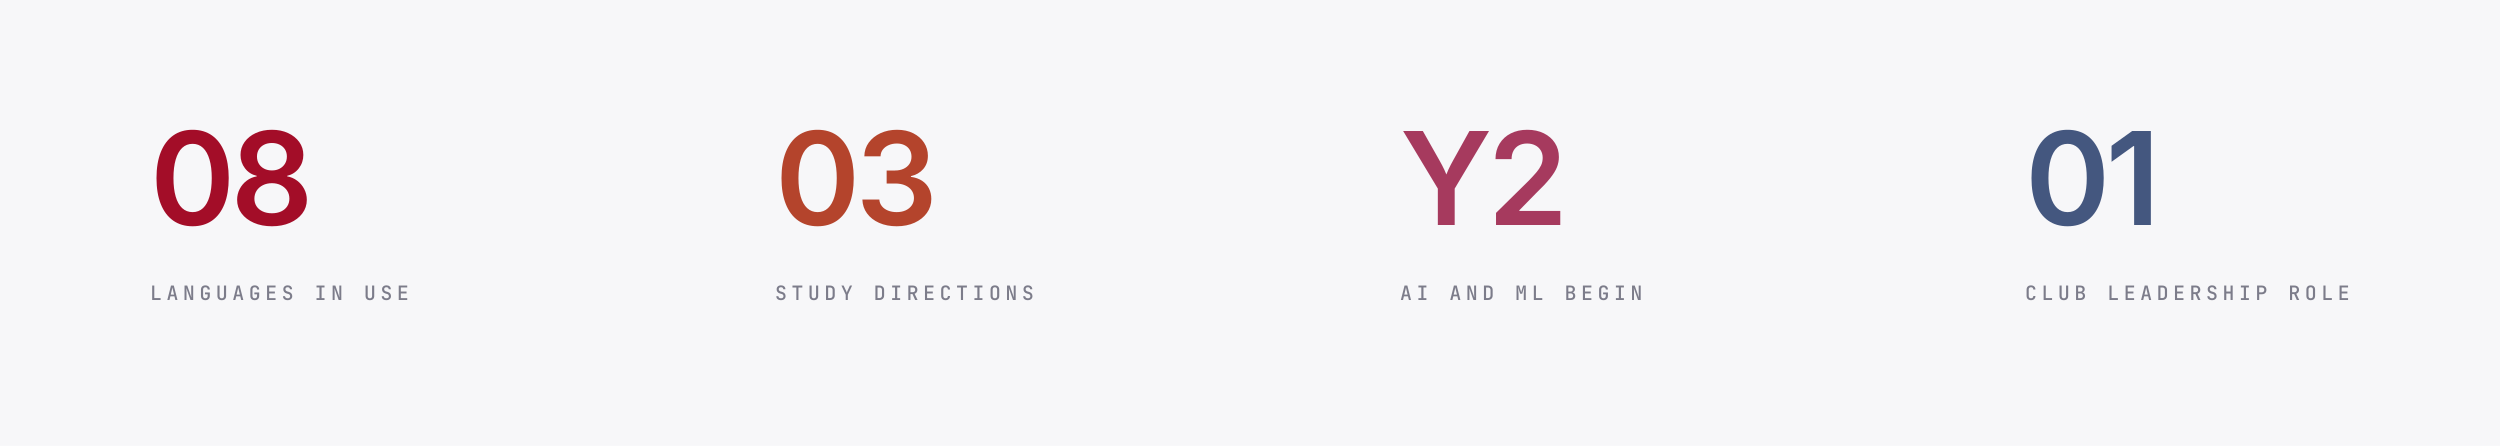
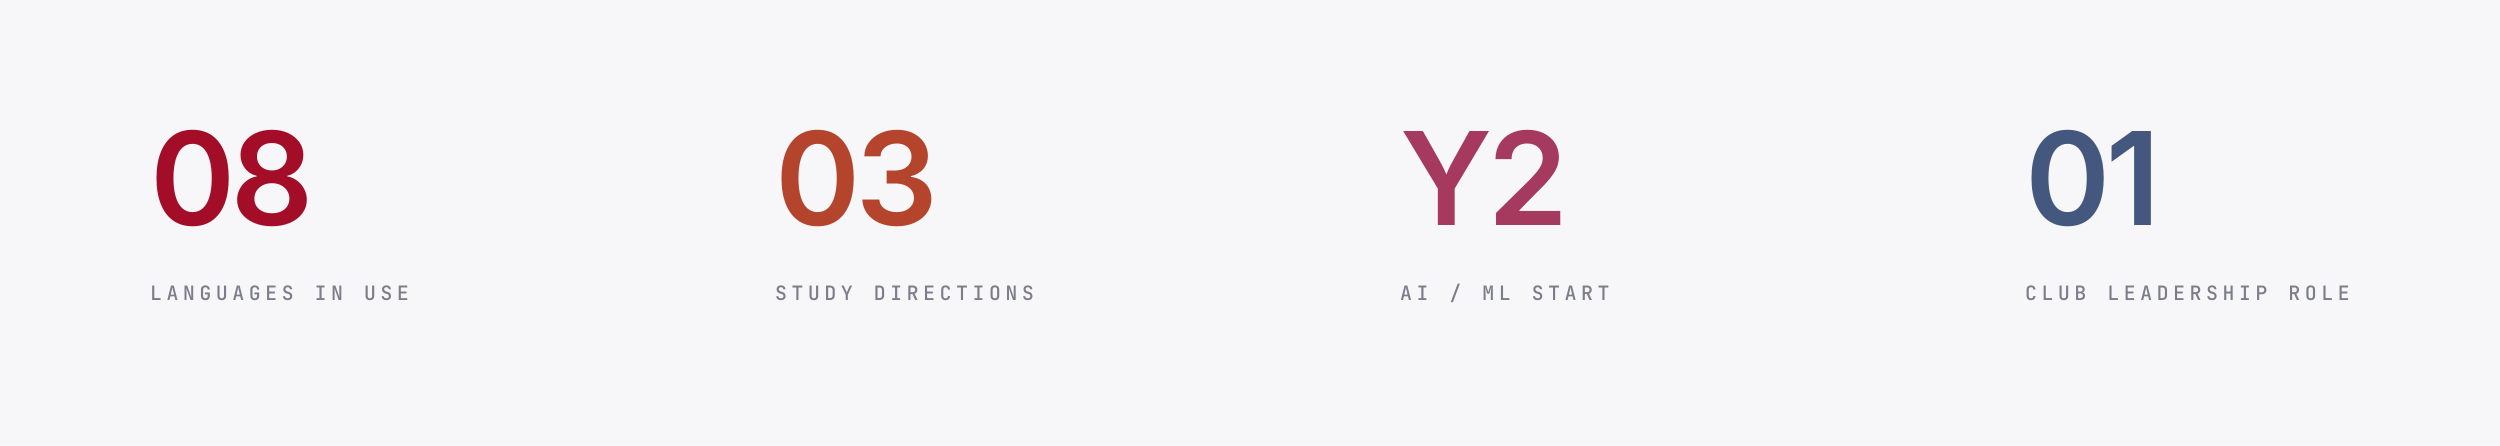
<svg xmlns="http://www.w3.org/2000/svg" width="1200" height="214" viewBox="0 0 1200 214" role="img" aria-label="Eight languages, three directions">
  <rect x="0.0" y="0.0" width="1200.0" height="214.0" fill="#F7F7F9" />
  <path d="M92.43 108.61Q86.99 108.61 83.11 105.87Q79.24 103.13 77.18 97.96Q75.12 92.8 75.12 85.48Q75.12 78.15 77.19 72.97Q79.27 67.8 83.13 65.04Q86.99 62.29 92.43 62.29Q97.91 62.29 101.79 65.04Q105.66 67.8 107.72 72.97Q109.78 78.15 109.78 85.48Q109.78 92.8 107.74 97.96Q105.69 103.13 101.82 105.87Q97.94 108.61 92.43 108.61ZM92.46 101.82Q95.4 101.82 97.44 99.9Q99.49 97.98 100.56 94.33Q101.64 90.68 101.64 85.48Q101.64 80.24 100.56 76.58Q99.49 72.91 97.44 70.98Q95.4 69.04 92.46 69.04Q89.5 69.04 87.45 70.98Q85.41 72.91 84.34 76.58Q83.26 80.24 83.26 85.48Q83.26 90.68 84.32 94.33Q85.38 97.98 87.44 99.9Q89.5 101.82 92.46 101.82ZM130.53 108.61Q125.65 108.61 121.87 106.96Q118.09 105.31 115.95 102.44Q113.82 99.58 113.82 95.92Q113.82 93.11 115.06 90.71Q116.3 88.32 118.43 86.72Q120.57 85.11 123.23 84.66L123.23 84.39Q119.75 83.6 117.6 80.8Q115.45 78 115.45 74.37Q115.45 70.88 117.4 68.16Q119.36 65.44 122.76 63.86Q126.17 62.29 130.53 62.29Q134.86 62.29 138.26 63.86Q141.67 65.44 143.64 68.16Q145.6 70.88 145.6 74.37Q145.6 78 143.44 80.8Q141.28 83.6 137.85 84.39L137.85 84.66Q140.49 85.11 142.62 86.72Q144.76 88.32 146.01 90.71Q147.27 93.11 147.27 95.92Q147.27 99.58 145.12 102.44Q142.97 105.31 139.19 106.96Q135.4 108.61 130.53 108.61ZM130.53 102.37Q133.07 102.37 134.95 101.49Q136.83 100.61 137.87 99.02Q138.91 97.43 138.91 95.35Q138.91 93.17 137.82 91.52Q136.73 89.87 134.84 88.9Q132.95 87.93 130.53 87.93Q128.11 87.93 126.2 88.88Q124.29 89.84 123.2 91.5Q122.11 93.17 122.11 95.35Q122.11 97.43 123.14 99.01Q124.17 100.58 126.08 101.48Q127.99 102.37 130.53 102.37ZM130.53 81.81Q132.62 81.81 134.22 80.97Q135.83 80.12 136.76 78.62Q137.7 77.12 137.7 75.15Q137.7 73.19 136.8 71.73Q135.89 70.28 134.27 69.46Q132.65 68.64 130.53 68.64Q128.38 68.64 126.76 69.46Q125.14 70.28 124.25 71.73Q123.35 73.19 123.35 75.15Q123.35 77.12 124.26 78.62Q125.17 80.12 126.8 80.97Q128.44 81.81 130.53 81.81Z" fill="#A30D28" />
  <path d="M73.04 144L73.04 137.06L74.06 137.06L74.06 143.06L77.09 143.06L77.09 144ZM80.31 144L82.08 137.06L83.42 137.06L85.19 144L84.16 144L83.74 142.24L81.77 142.24L81.35 144ZM81.96 141.4L83.54 141.4L83.06 139.39Q82.94 138.86 82.86 138.47Q82.78 138.07 82.75 137.93Q82.72 138.07 82.65 138.47Q82.57 138.86 82.44 139.38ZM88.57 144L88.57 137.06L89.86 137.06L91.89 142.83Q91.87 142.56 91.84 142.18Q91.81 141.8 91.79 141.39Q91.78 140.98 91.78 140.65L91.78 137.06L92.73 137.06L92.73 144L91.44 144L89.42 138.23Q89.44 138.48 89.47 138.85Q89.49 139.22 89.51 139.62Q89.52 140.02 89.52 140.36L89.52 144ZM98.59 144.09Q97.94 144.09 97.46 143.85Q96.98 143.61 96.72 143.15Q96.46 142.69 96.46 142.07L96.46 138.99Q96.46 138.37 96.72 137.91Q96.98 137.45 97.46 137.21Q97.94 136.97 98.59 136.97Q99.23 136.97 99.71 137.22Q100.18 137.46 100.45 137.92Q100.71 138.37 100.71 138.99L99.68 138.99Q99.68 138.45 99.4 138.17Q99.11 137.88 98.59 137.88Q98.07 137.88 97.78 138.17Q97.49 138.45 97.49 138.98L97.49 142.07Q97.49 142.6 97.78 142.9Q98.07 143.19 98.59 143.19Q99.11 143.19 99.4 142.9Q99.68 142.6 99.68 142.07L99.68 141.29L98.39 141.29L98.39 140.39L100.71 140.39L100.71 142.07Q100.71 142.69 100.45 143.14Q100.18 143.6 99.71 143.85Q99.23 144.09 98.59 144.09ZM106.45 144.09Q105.45 144.09 104.91 143.55Q104.37 143 104.37 142.06L104.37 137.06L105.4 137.06L105.4 142.06Q105.4 142.58 105.66 142.89Q105.92 143.19 106.45 143.19Q106.97 143.19 107.24 142.89Q107.5 142.58 107.5 142.06L107.5 137.06L108.53 137.06L108.53 142.06Q108.53 143 107.99 143.55Q107.45 144.09 106.45 144.09ZM111.91 144L113.68 137.06L115.02 137.06L116.79 144L115.76 144L115.34 142.24L113.37 142.24L112.95 144ZM113.56 141.4L115.14 141.4L114.66 139.39Q114.54 138.86 114.46 138.47Q114.38 138.07 114.35 137.93Q114.32 138.07 114.25 138.47Q114.17 138.86 114.04 139.38ZM122.29 144.09Q121.64 144.09 121.16 143.85Q120.68 143.61 120.42 143.15Q120.16 142.69 120.16 142.07L120.16 138.99Q120.16 138.37 120.42 137.91Q120.68 137.45 121.16 137.21Q121.64 136.97 122.29 136.97Q122.93 136.97 123.41 137.22Q123.88 137.46 124.15 137.92Q124.41 138.37 124.41 138.99L123.38 138.99Q123.38 138.45 123.1 138.17Q122.81 137.88 122.29 137.88Q121.77 137.88 121.48 138.17Q121.19 138.45 121.19 138.98L121.19 142.07Q121.19 142.6 121.48 142.9Q121.77 143.19 122.29 143.19Q122.81 143.19 123.1 142.9Q123.38 142.6 123.38 142.07L123.38 141.29L122.09 141.29L122.09 140.39L124.41 140.39L124.41 142.07Q124.41 142.69 124.15 143.14Q123.88 143.6 123.41 143.85Q122.93 144.09 122.29 144.09ZM128.19 144L128.19 137.06L132.27 137.06L132.27 137.98L129.2 137.98L129.2 139.94L131.94 139.94L131.94 140.85L129.2 140.85L129.2 143.09L132.27 143.09L132.27 144ZM138.08 144.09Q137.38 144.09 136.87 143.86Q136.37 143.63 136.09 143.2Q135.82 142.76 135.82 142.17L136.83 142.17Q136.83 142.64 137.17 142.91Q137.5 143.18 138.09 143.18Q138.64 143.18 138.95 142.92Q139.27 142.65 139.27 142.19Q139.27 141.8 139.05 141.51Q138.84 141.23 138.44 141.12L137.57 140.87Q136.81 140.65 136.39 140.12Q135.98 139.59 135.98 138.86Q135.98 138.29 136.24 137.86Q136.49 137.44 136.97 137.2Q137.44 136.96 138.09 136.96Q139.04 136.96 139.61 137.47Q140.19 137.99 140.2 138.85L139.17 138.85Q139.17 138.4 138.88 138.13Q138.59 137.87 138.07 137.87Q137.57 137.87 137.28 138.11Q137 138.36 137 138.79Q137 139.18 137.21 139.47Q137.42 139.75 137.82 139.87L138.71 140.13Q139.47 140.34 139.87 140.87Q140.28 141.41 140.28 142.15Q140.28 142.73 140.01 143.17Q139.73 143.61 139.24 143.85Q138.74 144.09 138.08 144.09ZM151.93 144L151.93 143.09L153.33 143.09L153.33 137.98L151.93 137.98L151.93 137.06L155.77 137.06L155.77 137.98L154.37 137.98L154.37 143.09L155.77 143.09L155.77 144ZM159.67 144L159.67 137.06L160.96 137.06L162.99 142.83Q162.97 142.56 162.94 142.18Q162.91 141.8 162.89 141.39Q162.88 140.98 162.88 140.65L162.88 137.06L163.83 137.06L163.83 144L162.54 144L160.52 138.23Q160.54 138.48 160.57 138.85Q160.59 139.22 160.61 139.62Q160.62 140.02 160.62 140.36L160.62 144ZM177.55 144.09Q176.55 144.09 176.01 143.55Q175.47 143 175.47 142.06L175.47 137.06L176.5 137.06L176.5 142.06Q176.5 142.58 176.76 142.89Q177.02 143.19 177.55 143.19Q178.07 143.19 178.34 142.89Q178.6 142.58 178.6 142.06L178.6 137.06L179.63 137.06L179.63 142.06Q179.63 143 179.09 143.55Q178.55 144.09 177.55 144.09ZM185.48 144.09Q184.78 144.09 184.27 143.86Q183.77 143.63 183.49 143.2Q183.22 142.76 183.22 142.17L184.23 142.17Q184.23 142.64 184.57 142.91Q184.9 143.18 185.49 143.18Q186.04 143.18 186.35 142.92Q186.67 142.65 186.67 142.19Q186.67 141.8 186.45 141.51Q186.24 141.23 185.84 141.12L184.97 140.87Q184.21 140.65 183.79 140.12Q183.38 139.59 183.38 138.86Q183.38 138.29 183.64 137.86Q183.89 137.44 184.37 137.2Q184.84 136.96 185.49 136.96Q186.44 136.96 187.01 137.47Q187.59 137.99 187.6 138.85L186.57 138.85Q186.57 138.4 186.28 138.13Q185.99 137.87 185.47 137.87Q184.97 137.87 184.68 138.11Q184.4 138.36 184.4 138.79Q184.4 139.18 184.61 139.47Q184.82 139.75 185.22 139.87L186.11 140.13Q186.87 140.34 187.27 140.87Q187.68 141.41 187.68 142.15Q187.68 142.73 187.41 143.17Q187.13 143.61 186.64 143.85Q186.14 144.09 185.48 144.09ZM191.39 144L191.39 137.06L195.47 137.06L195.47 137.98L192.4 137.98L192.4 139.94L195.14 139.94L195.14 140.85L192.4 140.85L192.4 143.09L195.47 143.09L195.47 144Z" fill="#7C7C8A" />
  <path d="M392.43 108.61Q386.99 108.61 383.11 105.87Q379.24 103.13 377.18 97.96Q375.12 92.8 375.12 85.48Q375.12 78.15 377.19 72.97Q379.27 67.8 383.13 65.04Q386.99 62.29 392.43 62.29Q397.91 62.29 401.79 65.04Q405.66 67.8 407.72 72.97Q409.78 78.15 409.78 85.48Q409.78 92.8 407.74 97.96Q405.69 103.13 401.82 105.87Q397.94 108.61 392.43 108.61ZM392.46 101.82Q395.4 101.82 397.44 99.9Q399.49 97.98 400.56 94.33Q401.64 90.68 401.64 85.48Q401.64 80.24 400.56 76.58Q399.49 72.91 397.44 70.98Q395.4 69.04 392.46 69.04Q389.5 69.04 387.45 70.98Q385.41 72.91 384.34 76.58Q383.26 80.24 383.26 85.48Q383.26 90.68 384.32 94.33Q385.38 97.98 387.44 99.9Q389.5 101.82 392.46 101.82ZM430.41 108.61Q425.65 108.61 421.98 106.97Q418.3 105.34 416.18 102.44Q414.06 99.55 413.94 95.77L422.08 95.77Q422.2 97.62 423.31 98.98Q424.41 100.34 426.26 101.08Q428.11 101.82 430.41 101.82Q432.83 101.82 434.69 100.98Q436.55 100.13 437.63 98.6Q438.7 97.07 438.7 95.07Q438.7 93.01 437.61 91.44Q436.52 89.87 434.49 88.97Q432.47 88.08 429.59 88.08L425.59 88.08L425.59 81.84L429.59 81.84Q431.95 81.84 433.74 81.01Q435.52 80.18 436.52 78.7Q437.52 77.21 437.52 75.24Q437.52 73.34 436.66 71.91Q435.8 70.49 434.21 69.69Q432.62 68.89 430.5 68.89Q428.41 68.89 426.65 69.63Q424.9 70.37 423.81 71.73Q422.72 73.09 422.66 75.03L414.88 75.03Q414.94 71.25 417.04 68.39Q419.15 65.53 422.67 63.91Q426.2 62.29 430.56 62.29Q435.07 62.29 438.4 63.98Q441.73 65.68 443.56 68.51Q445.39 71.34 445.39 74.76Q445.39 78.57 443.15 81.15Q440.91 83.72 437.25 84.54L437.25 84.9Q440.4 85.33 442.58 86.76Q444.76 88.2 445.89 90.44Q447.03 92.68 447.03 95.5Q447.03 99.28 444.88 102.25Q442.73 105.21 438.99 106.91Q435.25 108.61 430.41 108.61Z" fill="#B4442C" />
  <path d="M374.88 144.09Q374.18 144.09 373.67 143.86Q373.17 143.63 372.89 143.2Q372.62 142.76 372.62 142.17L373.63 142.17Q373.63 142.64 373.97 142.91Q374.3 143.18 374.89 143.18Q375.44 143.18 375.75 142.92Q376.07 142.65 376.07 142.19Q376.07 141.8 375.85 141.51Q375.64 141.23 375.24 141.12L374.37 140.87Q373.61 140.65 373.19 140.12Q372.78 139.59 372.78 138.86Q372.78 138.29 373.04 137.86Q373.29 137.44 373.77 137.2Q374.24 136.96 374.89 136.96Q375.84 136.96 376.41 137.47Q376.99 137.99 377 138.85L375.97 138.85Q375.97 138.4 375.68 138.13Q375.39 137.87 374.87 137.87Q374.37 137.87 374.08 138.11Q373.8 138.36 373.8 138.79Q373.8 139.18 374.01 139.47Q374.22 139.75 374.62 139.87L375.51 140.13Q376.27 140.34 376.67 140.87Q377.08 141.41 377.08 142.15Q377.08 142.73 376.81 143.17Q376.53 143.61 376.04 143.85Q375.54 144.09 374.88 144.09ZM382.24 144L382.24 138.01L380.38 138.01L380.38 137.06L385.12 137.06L385.12 138.01L383.26 138.01L383.26 144ZM390.65 144.09Q389.65 144.09 389.11 143.55Q388.57 143 388.57 142.06L388.57 137.06L389.6 137.06L389.6 142.06Q389.6 142.58 389.86 142.89Q390.12 143.19 390.65 143.19Q391.17 143.19 391.44 142.89Q391.7 142.58 391.7 142.06L391.7 137.06L392.73 137.06L392.73 142.06Q392.73 143 392.19 143.55Q391.65 144.09 390.65 144.09ZM396.49 144L396.49 137.06L398.43 137.06Q399.11 137.06 399.61 137.33Q400.12 137.59 400.4 138.06Q400.68 138.54 400.68 139.18L400.68 141.87Q400.68 142.51 400.4 142.99Q400.12 143.48 399.61 143.74Q399.11 144 398.43 144ZM397.51 143.07L398.43 143.07Q399 143.07 399.32 142.75Q399.65 142.43 399.65 141.87L399.65 139.18Q399.65 138.63 399.32 138.31Q399 138 398.43 138L397.51 138ZM405.94 144L405.94 141.44L403.88 137.06L404.94 137.06L406.16 139.69Q406.29 139.94 406.36 140.17Q406.44 140.39 406.47 140.51Q406.49 140.39 406.57 140.17Q406.65 139.94 406.76 139.69L407.96 137.06L409.02 137.06L406.96 141.44L406.96 144ZM420.19 144L420.19 137.06L422.13 137.06Q422.81 137.06 423.31 137.33Q423.82 137.59 424.1 138.06Q424.38 138.54 424.38 139.18L424.38 141.87Q424.38 142.51 424.1 142.99Q423.82 143.48 423.31 143.74Q422.81 144 422.13 144ZM421.21 143.07L422.13 143.07Q422.7 143.07 423.02 142.75Q423.35 142.43 423.35 141.87L423.35 139.18Q423.35 138.63 423.02 138.31Q422.7 138 422.13 138L421.21 138ZM428.23 144L428.23 143.09L429.63 143.09L429.63 137.98L428.23 137.98L428.23 137.06L432.07 137.06L432.07 137.98L430.67 137.98L430.67 143.09L432.07 143.09L432.07 144ZM436 144L436 137.06L438.17 137.06Q438.83 137.06 439.31 137.32Q439.8 137.57 440.07 138.02Q440.34 138.48 440.34 139.1Q440.34 139.79 439.98 140.3Q439.63 140.81 439.02 141.02L440.43 144L439.27 144L438 141.15L437.02 141.15L437.02 144ZM437.02 140.25L438.17 140.25Q438.69 140.25 438.99 139.94Q439.29 139.63 439.29 139.12Q439.29 138.59 438.99 138.28Q438.69 137.98 438.17 137.98L437.02 137.98ZM443.99 144L443.99 137.06L448.07 137.06L448.07 137.98L445 137.98L445 139.94L447.74 139.94L447.74 140.85L445 140.85L445 143.09L448.07 143.09L448.07 144ZM453.89 144.09Q453.24 144.09 452.76 143.85Q452.28 143.61 452.02 143.15Q451.76 142.69 451.76 142.07L451.76 138.99Q451.76 138.37 452.02 137.91Q452.28 137.45 452.76 137.21Q453.24 136.97 453.89 136.97Q454.53 136.97 455.01 137.22Q455.48 137.46 455.75 137.92Q456.01 138.37 456.01 138.99L454.98 138.99Q454.98 138.45 454.7 138.17Q454.41 137.88 453.89 137.88Q453.37 137.88 453.08 138.17Q452.79 138.45 452.79 138.98L452.79 142.07Q452.79 142.6 453.08 142.89Q453.37 143.18 453.89 143.18Q454.41 143.18 454.7 142.89Q454.98 142.6 454.98 142.07L456.01 142.07Q456.01 142.69 455.75 143.14Q455.48 143.6 455.01 143.85Q454.53 144.09 453.89 144.09ZM461.24 144L461.24 138.01L459.38 138.01L459.38 137.06L464.12 137.06L464.12 138.01L462.26 138.01L462.26 144ZM467.73 144L467.73 143.09L469.13 143.09L469.13 137.98L467.73 137.98L467.73 137.06L471.57 137.06L471.57 137.98L470.17 137.98L470.17 143.09L471.57 143.09L471.57 144ZM477.55 144.09Q476.9 144.09 476.43 143.85Q475.96 143.61 475.71 143.15Q475.46 142.69 475.46 142.07L475.46 138.99Q475.46 138.37 475.71 137.91Q475.96 137.45 476.43 137.21Q476.9 136.97 477.55 136.97Q478.2 136.97 478.67 137.21Q479.14 137.45 479.39 137.91Q479.64 138.37 479.64 138.98L479.64 142.07Q479.64 142.69 479.39 143.15Q479.14 143.61 478.67 143.85Q478.2 144.09 477.55 144.09ZM477.55 143.18Q478.07 143.18 478.34 142.89Q478.61 142.6 478.61 142.07L478.61 138.99Q478.61 138.45 478.34 138.17Q478.07 137.88 477.55 137.88Q477.04 137.88 476.76 138.17Q476.49 138.45 476.49 138.99L476.49 142.07Q476.49 142.6 476.76 142.89Q477.04 143.18 477.55 143.18ZM483.37 144L483.37 137.06L484.66 137.06L486.68 142.83Q486.67 142.56 486.64 142.18Q486.61 141.8 486.59 141.39Q486.58 140.98 486.58 140.65L486.58 137.06L487.53 137.06L487.53 144L486.24 144L484.22 138.23Q484.24 138.48 484.27 138.85Q484.29 139.22 484.31 139.62Q484.32 140.02 484.32 140.36L484.32 144ZM493.38 144.09Q492.68 144.09 492.17 143.86Q491.67 143.63 491.39 143.2Q491.12 142.76 491.12 142.17L492.13 142.17Q492.13 142.64 492.47 142.91Q492.8 143.18 493.39 143.18Q493.94 143.18 494.25 142.92Q494.57 142.65 494.57 142.19Q494.57 141.8 494.35 141.51Q494.14 141.23 493.74 141.12L492.87 140.87Q492.11 140.65 491.69 140.12Q491.28 139.59 491.28 138.86Q491.28 138.29 491.54 137.86Q491.79 137.44 492.27 137.2Q492.74 136.96 493.39 136.96Q494.34 136.96 494.91 137.47Q495.49 137.99 495.5 138.85L494.47 138.85Q494.47 138.4 494.18 138.13Q493.89 137.87 493.37 137.87Q492.87 137.87 492.58 138.11Q492.3 138.36 492.3 138.79Q492.3 139.18 492.51 139.47Q492.72 139.75 493.12 139.87L494.01 140.13Q494.77 140.34 495.17 140.87Q495.58 141.41 495.58 142.15Q495.58 142.73 495.31 143.17Q495.03 143.61 494.54 143.85Q494.04 144.09 493.38 144.09Z" fill="#7C7C8A" />
  <line x1="336.0" y1="58" x2="336.0" y2="58" stroke="#E5E5EB" stroke-width="1.0" opacity="1.0" />
  <path d="M690.16 108L690.16 90.53L673.51 62.89L682.96 62.89L691.01 77.12Q692.28 79.36 693.28 81.48Q694.28 83.6 695.34 86.66L693.22 86.66Q694.25 83.57 695.23 81.42Q696.22 79.27 697.43 77.12L705.33 62.89L714.72 62.89L698.25 90.53L698.25 108ZM718.09 108L718.09 102.19L733.74 86.78Q735.95 84.51 737.45 82.75Q738.94 81 739.72 79.35Q740.49 77.7 740.49 75.76Q740.49 73.64 739.5 72.1Q738.52 70.55 736.84 69.72Q735.16 68.89 733.01 68.89Q730.74 68.89 729.06 69.79Q727.38 70.7 726.47 72.38Q725.56 74.06 725.56 76.39L717.84 76.39Q717.84 72.13 719.8 68.95Q721.75 65.77 725.19 64.03Q728.62 62.29 733.1 62.29Q737.61 62.29 741.03 63.98Q744.45 65.68 746.36 68.63Q748.27 71.58 748.27 75.37Q748.27 77.88 747.33 80.27Q746.39 82.66 743.97 85.67Q741.55 88.69 737.13 92.92L729.29 100.92L729.29 101.25L748.93 101.25L748.93 108Z" fill="#A63A5E" />
-   <path d="M672.41 144L674.18 137.06L675.52 137.06L677.29 144L676.26 144L675.84 142.24L673.87 142.24L673.45 144ZM674.06 141.4L675.64 141.4L675.16 139.39Q675.04 138.86 674.96 138.47Q674.88 138.07 674.85 137.93Q674.82 138.07 674.75 138.47Q674.67 138.86 674.54 139.38ZM680.83 144L680.83 143.09L682.23 143.09L682.23 137.98L680.83 137.98L680.83 137.06L684.67 137.06L684.67 137.98L683.27 137.98L683.27 143.09L684.67 143.09L684.67 144ZM696.11 144L697.88 137.06L699.22 137.06L700.99 144L699.96 144L699.54 142.24L697.57 142.24L697.15 144ZM697.76 141.4L699.34 141.4L698.86 139.39Q698.74 138.86 698.66 138.47Q698.58 138.07 698.55 137.93Q698.52 138.07 698.45 138.47Q698.37 138.86 698.24 139.38ZM704.37 144L704.37 137.06L705.66 137.06L707.68 142.83Q707.67 142.56 707.64 142.18Q707.61 141.8 707.59 141.39Q707.58 140.98 707.58 140.65L707.58 137.06L708.53 137.06L708.53 144L707.24 144L705.22 138.23Q705.24 138.48 705.27 138.85Q705.29 139.22 705.31 139.62Q705.32 140.02 705.32 140.36L705.32 144ZM712.29 144L712.29 137.06L714.23 137.06Q714.91 137.06 715.41 137.33Q715.92 137.59 716.2 138.06Q716.48 138.54 716.48 139.18L716.48 141.87Q716.48 142.51 716.2 142.99Q715.92 143.48 715.41 143.74Q714.91 144 714.23 144ZM713.31 143.07L714.23 143.07Q714.8 143.07 715.12 142.75Q715.45 142.43 715.45 141.87L715.45 139.18Q715.45 138.63 715.12 138.31Q714.8 138 714.23 138L713.31 138ZM727.93 144L727.93 137.06L729.19 137.06L729.88 139.29Q729.99 139.6 730.06 139.89Q730.14 140.18 730.17 140.32Q730.21 140.18 730.28 139.89Q730.35 139.6 730.44 139.29L731.11 137.06L732.37 137.06L732.37 144L731.4 144L731.4 141.66Q731.4 141.22 731.43 140.67Q731.45 140.12 731.5 139.57Q731.55 139.01 731.59 138.5Q731.64 138 731.68 137.62L730.65 140.99L729.67 140.99L728.62 137.62Q728.67 137.99 728.72 138.48Q728.76 138.97 728.8 139.52Q728.84 140.07 728.87 140.62Q728.9 141.18 728.9 141.66L728.9 144ZM736.24 144L736.24 137.06L737.26 137.06L737.26 143.06L740.29 143.06L740.29 144ZM751.81 144L751.81 137.06L753.85 137.06Q754.84 137.06 755.4 137.54Q755.96 138.01 755.96 138.85Q755.96 139.33 755.75 139.67Q755.55 140.02 755.19 140.21Q754.83 140.4 754.34 140.4L754.34 140.3Q754.87 140.29 755.27 140.5Q755.66 140.7 755.89 141.1Q756.12 141.5 756.12 142.05Q756.12 142.64 755.86 143.08Q755.6 143.53 755.12 143.76Q754.64 144 753.98 144ZM752.8 143.12L753.9 143.12Q754.45 143.12 754.77 142.82Q755.09 142.53 755.09 142Q755.09 141.47 754.77 141.15Q754.45 140.83 753.9 140.83L752.8 140.83ZM752.8 139.97L753.84 139.97Q754.35 139.97 754.65 139.7Q754.94 139.42 754.94 138.96Q754.94 138.49 754.65 138.22Q754.35 137.95 753.85 137.95L752.8 137.95ZM759.79 144L759.79 137.06L763.87 137.06L763.87 137.98L760.8 137.98L760.8 139.94L763.54 139.94L763.54 140.85L760.8 140.85L760.8 143.09L763.87 143.09L763.87 144ZM769.69 144.09Q769.04 144.09 768.56 143.85Q768.08 143.61 767.82 143.15Q767.56 142.69 767.56 142.07L767.56 138.99Q767.56 138.37 767.82 137.91Q768.08 137.45 768.56 137.21Q769.04 136.97 769.69 136.97Q770.33 136.97 770.81 137.22Q771.28 137.46 771.55 137.92Q771.81 138.37 771.81 138.99L770.78 138.99Q770.78 138.45 770.5 138.17Q770.21 137.88 769.69 137.88Q769.17 137.88 768.88 138.17Q768.59 138.45 768.59 138.98L768.59 142.07Q768.59 142.6 768.88 142.9Q769.17 143.19 769.69 143.19Q770.21 143.19 770.5 142.9Q770.78 142.6 770.78 142.07L770.78 141.29L769.49 141.29L769.49 140.39L771.81 140.39L771.81 142.07Q771.81 142.69 771.55 143.14Q771.28 143.6 770.81 143.85Q770.33 144.09 769.69 144.09ZM775.63 144L775.63 143.09L777.03 143.09L777.03 137.98L775.63 137.98L775.63 137.06L779.47 137.06L779.47 137.98L778.07 137.98L778.07 143.09L779.47 143.09L779.47 144ZM783.37 144L783.37 137.06L784.66 137.06L786.68 142.83Q786.67 142.56 786.64 142.18Q786.61 141.8 786.59 141.39Q786.58 140.98 786.58 140.65L786.58 137.06L787.53 137.06L787.53 144L786.24 144L784.22 138.23Q784.24 138.48 784.27 138.85Q784.29 139.22 784.31 139.62Q784.32 140.02 784.32 140.36L784.32 144Z" fill="#7C7C8A" />
+   <path d="M672.41 144L674.18 137.06L675.52 137.06L677.29 144L676.26 144L675.84 142.24L673.87 142.24L673.45 144ZM674.06 141.4L675.64 141.4L675.16 139.39Q675.04 138.86 674.96 138.47Q674.88 138.07 674.85 137.93Q674.82 138.07 674.75 138.47Q674.67 138.86 674.54 139.38ZM680.83 144L680.83 143.09L682.23 143.09L682.23 137.98L680.83 137.98L680.83 137.06L684.67 137.06L684.67 137.98L683.27 137.98L683.27 143.09L684.67 143.09L684.67 144ZM696.35 145.04L699.69 136.12L700.75 136.12L697.41 145.04ZM712.13 144L712.13 137.06L713.39 137.06L714.08 139.29Q714.19 139.6 714.26 139.89Q714.34 140.18 714.37 140.32Q714.41 140.18 714.48 139.89Q714.55 139.6 714.64 139.29L715.31 137.06L716.57 137.06L716.57 144L715.6 144L715.6 141.66Q715.6 141.22 715.63 140.67Q715.65 140.12 715.7 139.57Q715.75 139.01 715.79 138.5Q715.84 138 715.88 137.62L714.85 140.99L713.87 140.99L712.82 137.62Q712.87 137.99 712.92 138.48Q712.96 138.97 713 139.52Q713.04 140.07 713.07 140.62Q713.1 141.18 713.1 141.66L713.1 144ZM720.44 144L720.44 137.06L721.46 137.06L721.46 143.06L724.49 143.06L724.49 144ZM738.08 144.09Q737.38 144.09 736.87 143.86Q736.37 143.63 736.09 143.2Q735.82 142.76 735.82 142.17L736.83 142.17Q736.83 142.64 737.17 142.91Q737.5 143.18 738.09 143.18Q738.64 143.18 738.95 142.92Q739.27 142.65 739.27 142.19Q739.27 141.8 739.05 141.51Q738.84 141.23 738.44 141.12L737.57 140.87Q736.81 140.65 736.39 140.12Q735.98 139.59 735.98 138.86Q735.98 138.29 736.24 137.86Q736.49 137.44 736.97 137.2Q737.44 136.96 738.09 136.96Q739.04 136.96 739.61 137.47Q740.19 137.99 740.2 138.85L739.17 138.85Q739.17 138.4 738.88 138.13Q738.59 137.87 738.07 137.87Q737.57 137.87 737.28 138.11Q737 138.36 737 138.79Q737 139.18 737.21 139.47Q737.42 139.75 737.82 139.87L738.71 140.13Q739.47 140.34 739.87 140.87Q740.28 141.41 740.28 142.15Q740.28 142.73 740.01 143.17Q739.73 143.61 739.24 143.85Q738.74 144.09 738.08 144.09ZM745.44 144L745.44 138.01L743.58 138.01L743.58 137.06L748.32 137.06L748.32 138.01L746.46 138.01L746.46 144ZM751.41 144L753.18 137.06L754.52 137.06L756.29 144L755.26 144L754.84 142.24L752.87 142.24L752.45 144ZM753.06 141.4L754.64 141.4L754.16 139.39Q754.04 138.86 753.96 138.47Q753.88 138.07 753.85 137.93Q753.82 138.07 753.75 138.47Q753.67 138.86 753.54 139.38ZM759.7 144L759.7 137.06L761.87 137.06Q762.53 137.06 763.01 137.32Q763.5 137.57 763.77 138.02Q764.04 138.48 764.04 139.1Q764.04 139.79 763.68 140.3Q763.33 140.81 762.72 141.02L764.13 144L762.97 144L761.7 141.15L760.72 141.15L760.72 144ZM760.72 140.25L761.87 140.25Q762.39 140.25 762.69 139.94Q762.99 139.63 762.99 139.12Q762.99 138.59 762.69 138.28Q762.39 137.98 761.87 137.98L760.72 137.98ZM769.14 144L769.14 138.01L767.28 138.01L767.28 137.06L772.02 137.06L772.02 138.01L770.16 138.01L770.16 144Z" fill="#7C7C8A" />
  <line x1="636.0" y1="58" x2="636.0" y2="58" stroke="#E5E5EB" stroke-width="1.0" opacity="1.0" />
  <path d="M992.43 108.61Q986.99 108.61 983.11 105.87Q979.24 103.13 977.18 97.96Q975.12 92.8 975.12 85.48Q975.12 78.15 977.19 72.97Q979.27 67.8 983.13 65.04Q986.99 62.29 992.43 62.29Q997.91 62.29 1001.79 65.04Q1005.66 67.8 1007.72 72.97Q1009.78 78.15 1009.78 85.48Q1009.78 92.8 1007.74 97.96Q1005.69 103.13 1001.82 105.87Q997.94 108.61 992.43 108.61ZM992.46 101.82Q995.4 101.82 997.44 99.9Q999.49 97.98 1000.56 94.33Q1001.64 90.68 1001.64 85.48Q1001.64 80.24 1000.56 76.58Q999.49 72.91 997.44 70.98Q995.4 69.04 992.46 69.04Q989.5 69.04 987.45 70.98Q985.41 72.91 984.34 76.58Q983.26 80.24 983.26 85.48Q983.26 90.68 984.32 94.33Q985.38 97.98 987.44 99.9Q989.5 101.82 992.46 101.82ZM1032.41 62.89L1032.41 108L1024.38 108L1024.38 70.1L1024.08 70.1L1013.55 77.67L1013.55 69.98L1023.44 62.89Z" fill="#44577F" />
  <path d="M974.89 144.09Q974.24 144.09 973.76 143.85Q973.28 143.61 973.02 143.15Q972.76 142.69 972.76 142.07L972.76 138.99Q972.76 138.37 973.02 137.91Q973.28 137.45 973.76 137.21Q974.24 136.97 974.89 136.97Q975.53 136.97 976.01 137.22Q976.48 137.46 976.75 137.92Q977.01 138.37 977.01 138.99L975.98 138.99Q975.98 138.45 975.7 138.17Q975.41 137.88 974.89 137.88Q974.37 137.88 974.08 138.17Q973.79 138.45 973.79 138.98L973.79 142.07Q973.79 142.6 974.08 142.89Q974.37 143.18 974.89 143.18Q975.41 143.18 975.7 142.89Q975.98 142.6 975.98 142.07L977.01 142.07Q977.01 142.69 976.75 143.14Q976.48 143.6 976.01 143.85Q975.53 144.09 974.89 144.09ZM980.94 144L980.94 137.06L981.96 137.06L981.96 143.06L984.99 143.06L984.99 144ZM990.65 144.09Q989.65 144.09 989.11 143.55Q988.57 143 988.57 142.06L988.57 137.06L989.6 137.06L989.6 142.06Q989.6 142.58 989.86 142.89Q990.12 143.19 990.65 143.19Q991.17 143.19 991.44 142.89Q991.7 142.58 991.7 142.06L991.7 137.06L992.73 137.06L992.73 142.06Q992.73 143 992.19 143.55Q991.65 144.09 990.65 144.09ZM996.51 144L996.51 137.06L998.55 137.06Q999.54 137.06 1000.1 137.54Q1000.66 138.01 1000.66 138.85Q1000.66 139.33 1000.45 139.67Q1000.25 140.02 999.89 140.21Q999.53 140.4 999.04 140.4L999.04 140.3Q999.57 140.29 999.97 140.5Q1000.36 140.7 1000.59 141.1Q1000.82 141.5 1000.82 142.05Q1000.82 142.64 1000.56 143.08Q1000.3 143.53 999.82 143.76Q999.34 144 998.68 144ZM997.5 143.12L998.6 143.12Q999.15 143.12 999.47 142.82Q999.79 142.53 999.79 142Q999.79 141.47 999.47 141.15Q999.15 140.83 998.6 140.83L997.5 140.83ZM997.5 139.97L998.54 139.97Q999.05 139.97 999.35 139.7Q999.64 139.42 999.64 138.96Q999.64 138.49 999.35 138.22Q999.05 137.95 998.55 137.95L997.5 137.95ZM1012.54 144L1012.54 137.06L1013.56 137.06L1013.56 143.06L1016.59 143.06L1016.59 144ZM1020.29 144L1020.29 137.06L1024.37 137.06L1024.37 137.98L1021.3 137.98L1021.3 139.94L1024.04 139.94L1024.04 140.85L1021.3 140.85L1021.3 143.09L1024.37 143.09L1024.37 144ZM1027.71 144L1029.48 137.06L1030.82 137.06L1032.59 144L1031.56 144L1031.14 142.24L1029.17 142.24L1028.75 144ZM1029.36 141.4L1030.94 141.4L1030.46 139.39Q1030.34 138.86 1030.26 138.47Q1030.18 138.07 1030.15 137.93Q1030.12 138.07 1030.05 138.47Q1029.97 138.86 1029.84 139.38ZM1035.99 144L1035.99 137.06L1037.93 137.06Q1038.61 137.06 1039.11 137.33Q1039.62 137.59 1039.9 138.06Q1040.18 138.54 1040.18 139.18L1040.18 141.87Q1040.18 142.51 1039.9 142.99Q1039.62 143.48 1039.11 143.74Q1038.61 144 1037.93 144ZM1037.01 143.07L1037.93 143.07Q1038.5 143.07 1038.82 142.75Q1039.15 142.43 1039.15 141.87L1039.15 139.18Q1039.15 138.63 1038.82 138.31Q1038.5 138 1037.93 138L1037.01 138ZM1043.99 144L1043.99 137.06L1048.07 137.06L1048.07 137.98L1045 137.98L1045 139.94L1047.74 139.94L1047.74 140.85L1045 140.85L1045 143.09L1048.07 143.09L1048.07 144ZM1051.8 144L1051.8 137.06L1053.97 137.06Q1054.63 137.06 1055.11 137.32Q1055.6 137.57 1055.87 138.02Q1056.14 138.48 1056.14 139.1Q1056.14 139.79 1055.78 140.3Q1055.43 140.81 1054.82 141.02L1056.23 144L1055.07 144L1053.8 141.15L1052.82 141.15L1052.82 144ZM1052.82 140.25L1053.97 140.25Q1054.49 140.25 1054.79 139.94Q1055.09 139.63 1055.09 139.12Q1055.09 138.59 1054.79 138.28Q1054.49 137.98 1053.97 137.98L1052.82 137.98ZM1061.78 144.09Q1061.08 144.09 1060.57 143.86Q1060.07 143.63 1059.79 143.2Q1059.52 142.76 1059.52 142.17L1060.53 142.17Q1060.53 142.64 1060.87 142.91Q1061.2 143.18 1061.79 143.18Q1062.34 143.18 1062.65 142.92Q1062.97 142.65 1062.97 142.19Q1062.97 141.8 1062.75 141.51Q1062.54 141.23 1062.14 141.12L1061.27 140.87Q1060.51 140.65 1060.09 140.12Q1059.68 139.59 1059.68 138.86Q1059.68 138.29 1059.94 137.86Q1060.19 137.44 1060.67 137.2Q1061.14 136.96 1061.79 136.96Q1062.74 136.96 1063.31 137.47Q1063.89 137.99 1063.9 138.85L1062.87 138.85Q1062.87 138.4 1062.58 138.13Q1062.29 137.87 1061.77 137.87Q1061.27 137.87 1060.98 138.11Q1060.7 138.36 1060.7 138.79Q1060.7 139.18 1060.91 139.47Q1061.12 139.75 1061.52 139.87L1062.41 140.13Q1063.17 140.34 1063.57 140.87Q1063.98 141.41 1063.98 142.15Q1063.98 142.73 1063.71 143.17Q1063.43 143.61 1062.94 143.85Q1062.44 144.09 1061.78 144.09ZM1067.61 144L1067.61 137.06L1068.63 137.06L1068.63 139.93L1070.67 139.93L1070.67 137.06L1071.69 137.06L1071.69 144L1070.67 144L1070.67 140.88L1068.63 140.88L1068.63 144ZM1075.63 144L1075.63 143.09L1077.03 143.09L1077.03 137.98L1075.63 137.98L1075.63 137.06L1079.47 137.06L1079.47 137.98L1078.07 137.98L1078.07 143.09L1079.47 143.09L1079.47 144ZM1083.4 144L1083.4 137.06L1085.67 137.06Q1086.34 137.06 1086.84 137.32Q1087.34 137.58 1087.61 138.05Q1087.88 138.52 1087.88 139.16Q1087.88 139.78 1087.61 140.26Q1087.33 140.73 1086.84 140.99Q1086.34 141.25 1085.67 141.25L1084.42 141.25L1084.42 144ZM1084.42 140.32L1085.67 140.32Q1086.2 140.32 1086.52 140.01Q1086.84 139.69 1086.84 139.16Q1086.84 138.61 1086.52 138.3Q1086.2 137.99 1085.67 137.99L1084.42 137.99ZM1099.2 144L1099.2 137.06L1101.37 137.06Q1102.03 137.06 1102.51 137.32Q1103 137.57 1103.27 138.02Q1103.54 138.48 1103.54 139.1Q1103.54 139.79 1103.18 140.3Q1102.83 140.81 1102.22 141.02L1103.63 144L1102.47 144L1101.2 141.15L1100.22 141.15L1100.22 144ZM1100.22 140.25L1101.37 140.25Q1101.89 140.25 1102.19 139.94Q1102.49 139.63 1102.49 139.12Q1102.49 138.59 1102.19 138.28Q1101.89 137.98 1101.37 137.98L1100.22 137.98ZM1109.15 144.09Q1108.5 144.09 1108.03 143.85Q1107.56 143.61 1107.31 143.15Q1107.06 142.69 1107.06 142.07L1107.06 138.99Q1107.06 138.37 1107.31 137.91Q1107.56 137.45 1108.03 137.21Q1108.5 136.97 1109.15 136.97Q1109.8 136.97 1110.27 137.21Q1110.74 137.45 1110.99 137.91Q1111.24 138.37 1111.24 138.98L1111.24 142.07Q1111.24 142.69 1110.99 143.15Q1110.74 143.61 1110.27 143.85Q1109.8 144.09 1109.15 144.09ZM1109.15 143.18Q1109.67 143.18 1109.94 142.89Q1110.21 142.6 1110.21 142.07L1110.21 138.99Q1110.21 138.45 1109.94 138.17Q1109.67 137.88 1109.15 137.88Q1108.64 137.88 1108.36 138.17Q1108.09 138.45 1108.09 138.99L1108.09 142.07Q1108.09 142.6 1108.36 142.89Q1108.64 143.18 1109.15 143.18ZM1115.24 144L1115.24 137.06L1116.26 137.06L1116.26 143.06L1119.29 143.06L1119.29 144ZM1122.99 144L1122.99 137.06L1127.07 137.06L1127.07 137.98L1124 137.98L1124 139.94L1126.74 139.94L1126.74 140.85L1124 140.85L1124 143.09L1127.07 143.09L1127.07 144Z" fill="#7C7C8A" />
  <line x1="936.0" y1="58" x2="936.0" y2="58" stroke="#E5E5EB" stroke-width="1.0" opacity="1.0" />
</svg>
